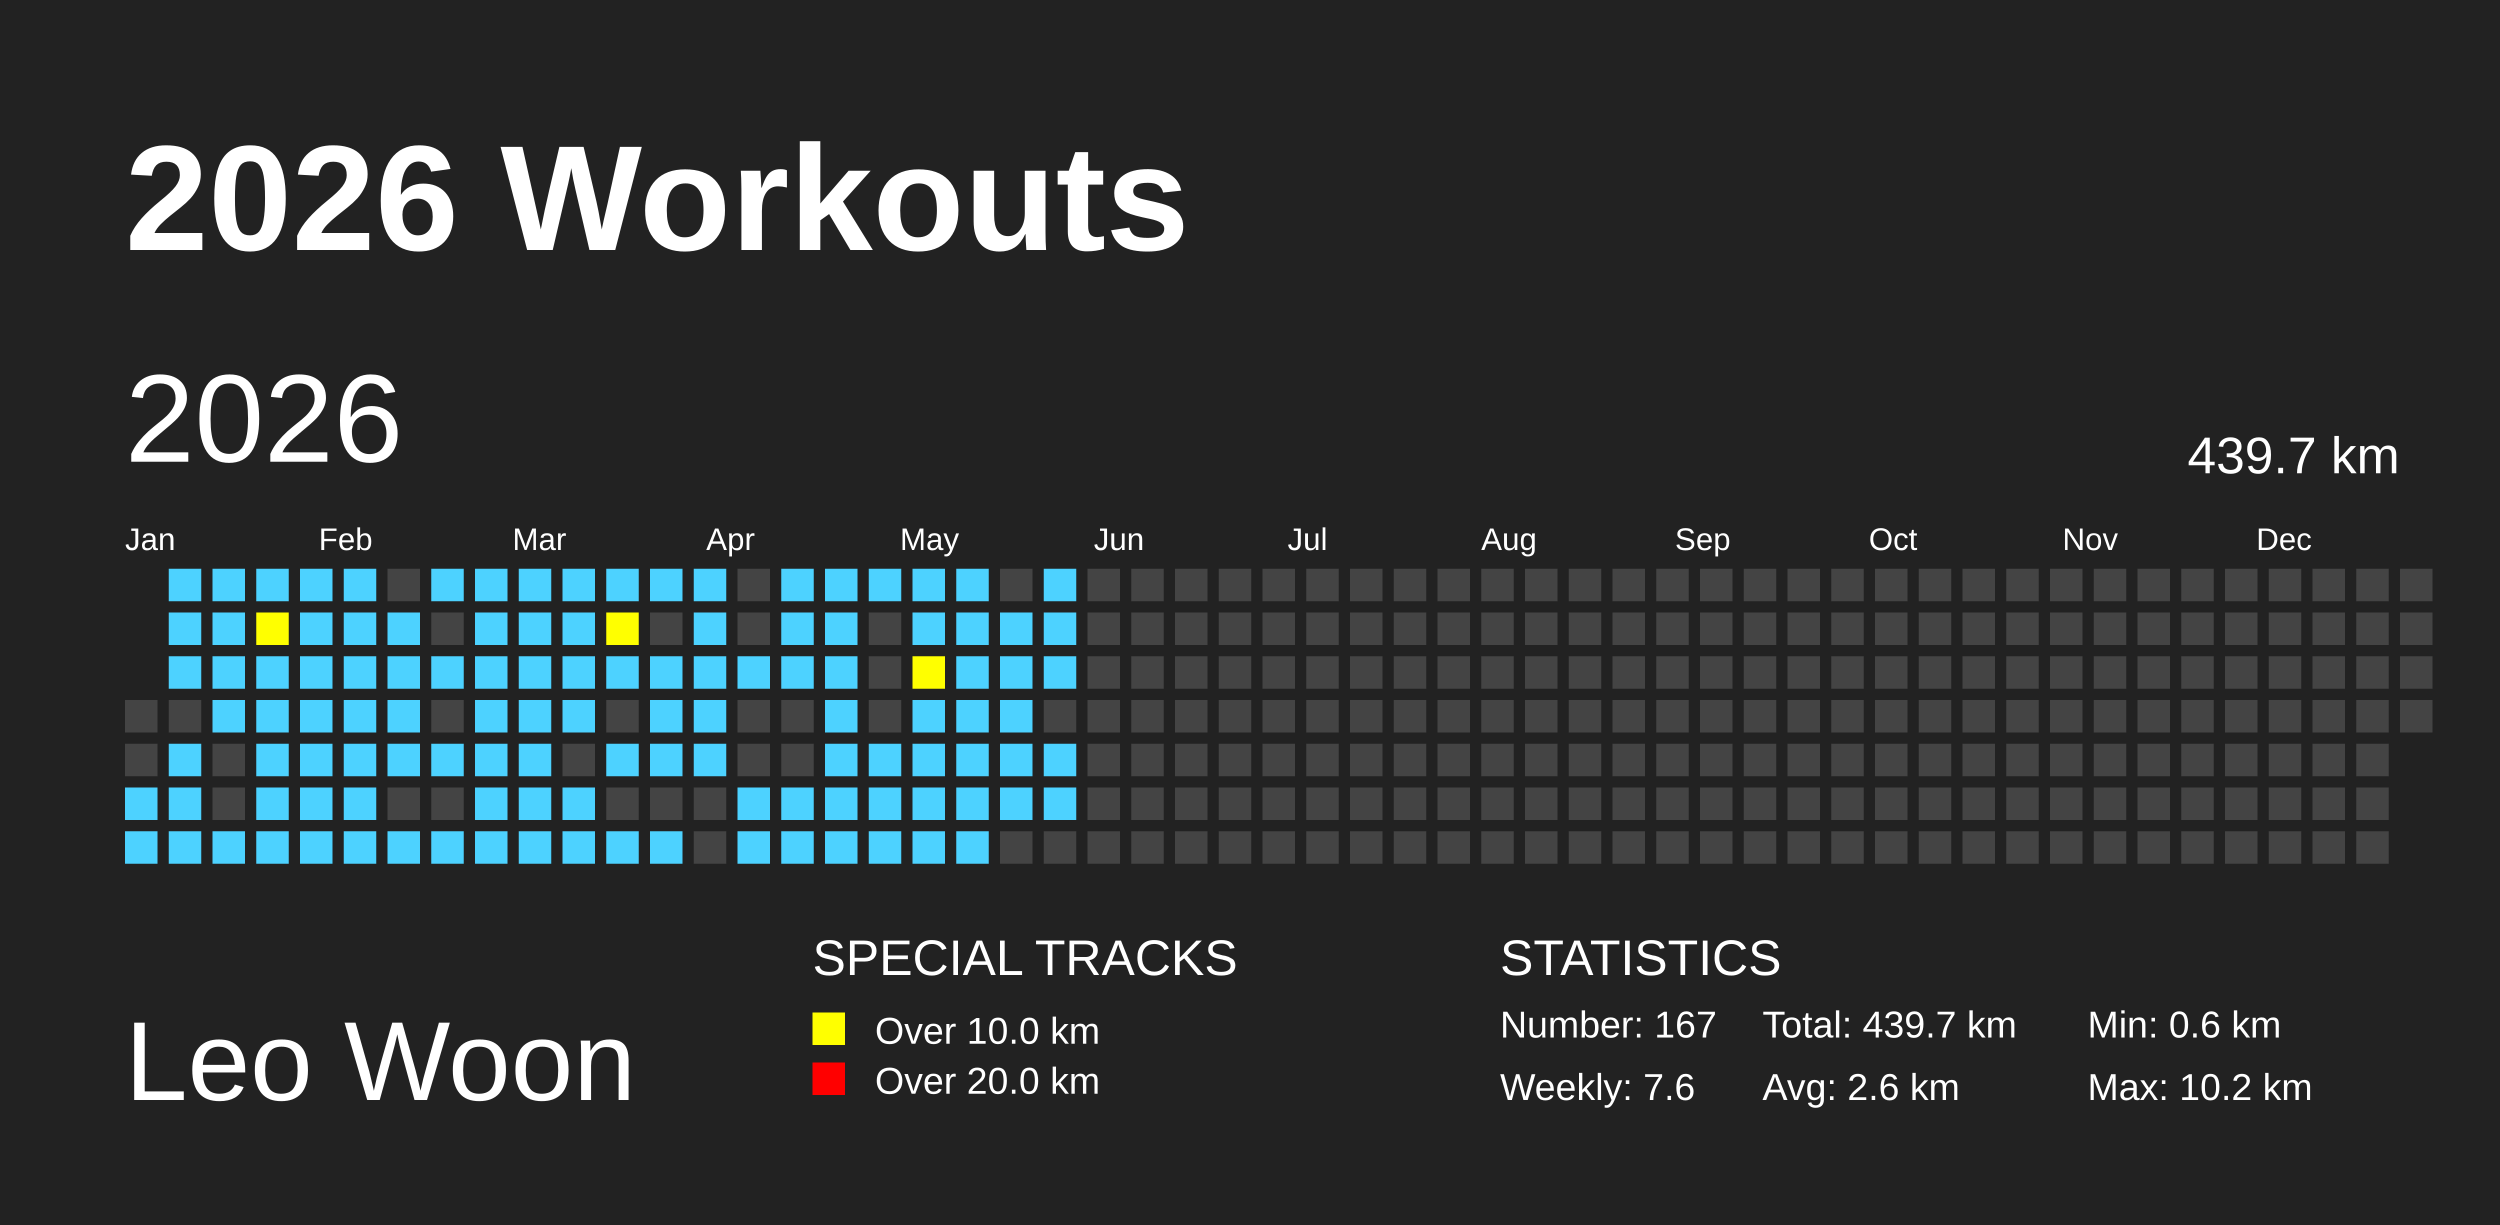
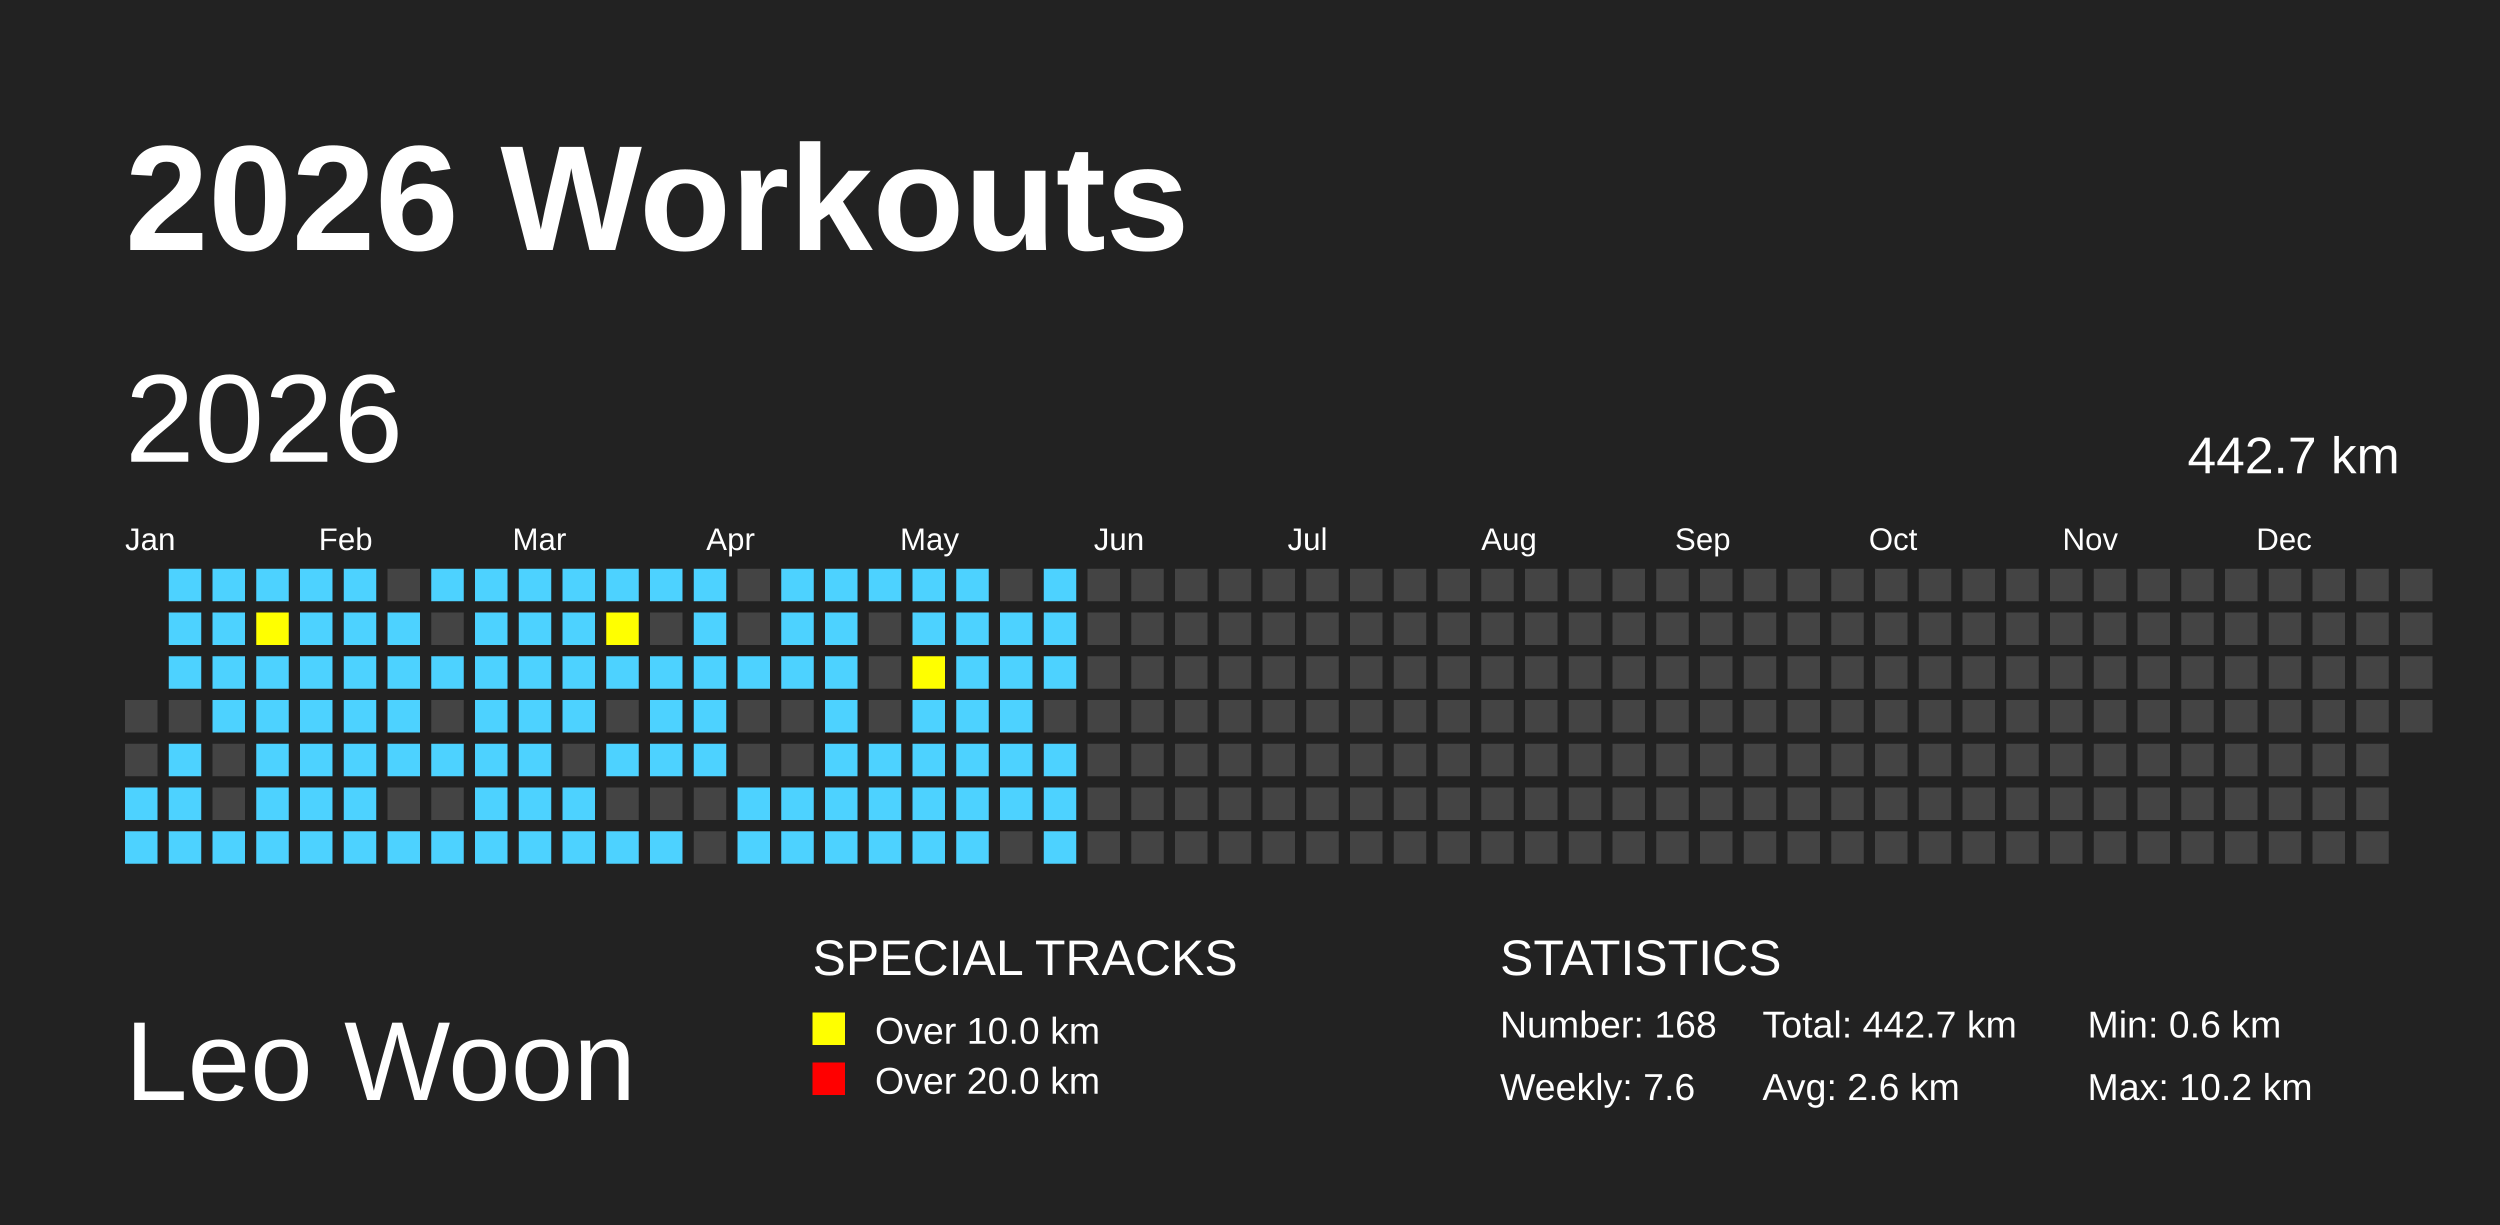
<svg xmlns="http://www.w3.org/2000/svg" baseProfile="full" height="98mm" version="1.1" viewBox="0,0,200,98" width="200mm">
  <defs>
    <pattern height="2" id="indoor-stripe" patternUnits="userSpaceOnUse" width="2">
      <line stroke="white" stroke-opacity="0.45" stroke-width="0.5" x1="0" x2="2" y1="2" y2="0" />
    </pattern>
  </defs>
  <rect fill="#222222" height="98" width="200" x="0" y="0" />
  <text fill="#FFFFFF" style="font-size:12px; font-family:Arial; font-weight:bold;" x="10" y="20">2026 Workouts</text>
  <text fill="#FFFFFF" style="font-size:9px; font-family:Arial" x="10" y="88">Leo Woon</text>
  <text fill="#FFFFFF" style="font-size:4px; font-family:Arial" x="65" y="78">SPECIAL TRACKS</text>
  <rect fill="yellow" height="2.6" width="2.6" x="65" y="81" />
  <text fill="#FFFFFF" style="font-size:3px; font-family:Arial" x="70" y="83.5">Over 10.0 km</text>
  <rect fill="red" height="2.6" width="2.6" x="65" y="85" />
  <text fill="#FFFFFF" style="font-size:3px; font-family:Arial" x="70" y="87.5">Over 20.0 km</text>
  <text fill="#FFFFFF" style="font-size:4px; font-family:Arial" x="120" y="78">STATISTICS</text>
-   <text fill="#FFFFFF" style="font-size:3px; font-family:Arial" x="120" y="83">Number: 167</text>
+   <text fill="#FFFFFF" style="font-size:3px; font-family:Arial" x="120" y="83">Number: 168</text>
  <text fill="#FFFFFF" style="font-size:3px; font-family:Arial" x="120" y="88">Weekly: 7.6</text>
-   <text fill="#FFFFFF" style="font-size:3px; font-family:Arial" x="141" y="83">Total: 439.7 km</text>
+   <text fill="#FFFFFF" style="font-size:3px; font-family:Arial" x="141" y="83">Total: 442.7 km</text>
  <text fill="#FFFFFF" style="font-size:3px; font-family:Arial" x="141" y="88">Avg: 2.6 km</text>
  <text fill="#FFFFFF" style="font-size:3px; font-family:Arial" x="167" y="83">Min: 0.6 km</text>
  <text fill="#FFFFFF" style="font-size:3px; font-family:Arial" x="167" y="88">Max: 10.2 km</text>
  <text dominant-baseline="hanging" fill="#FFFFFF" style="font-size:10.0px; font-family:Arial;" x="10" y="30">2026</text>
-   <text dominant-baseline="hanging" fill="#FFFFFF" style="font-size:4.125px; font-family:Arial;" x="175" y="35">439.7 km</text>
+   <text dominant-baseline="hanging" fill="#FFFFFF" style="font-size:4.125px; font-family:Arial;" x="175" y="35">442.7 km</text>
  <text fill="#FFFFFF" style="font-size:2.5px; font-family:Arial" x="10.0" y="44">Jan</text>
  <text fill="#FFFFFF" style="font-size:2.5px; font-family:Arial" x="25.5" y="44">Feb</text>
  <text fill="#FFFFFF" style="font-size:2.5px; font-family:Arial" x="41.0" y="44">Mar</text>
  <text fill="#FFFFFF" style="font-size:2.5px; font-family:Arial" x="56.5" y="44">Apr</text>
  <text fill="#FFFFFF" style="font-size:2.5px; font-family:Arial" x="72.0" y="44">May</text>
  <text fill="#FFFFFF" style="font-size:2.5px; font-family:Arial" x="87.5" y="44">Jun</text>
  <text fill="#FFFFFF" style="font-size:2.5px; font-family:Arial" x="103.0" y="44">Jul</text>
  <text fill="#FFFFFF" style="font-size:2.5px; font-family:Arial" x="118.5" y="44">Aug</text>
  <text fill="#FFFFFF" style="font-size:2.5px; font-family:Arial" x="134.0" y="44">Sep</text>
  <text fill="#FFFFFF" style="font-size:2.5px; font-family:Arial" x="149.5" y="44">Oct</text>
  <text fill="#FFFFFF" style="font-size:2.5px; font-family:Arial" x="165.0" y="44">Nov</text>
  <text fill="#FFFFFF" style="font-size:2.5px; font-family:Arial" x="180.5" y="44">Dec</text>
  <rect fill="#444444" height="2.6" width="2.6" x="10.0" y="56.0" />
  <rect fill="#444444" height="2.6" width="2.6" x="10.0" y="59.5" />
  <rect fill="#4DD2FF" height="2.6" width="2.6" x="10.0" y="63.0" />
  <rect fill="#4DD2FF" height="2.6" width="2.6" x="10.0" y="66.5" />
  <rect fill="#4DD2FF" height="2.6" width="2.6" x="13.5" y="45.5" />
  <rect fill="#4DD2FF" height="2.6" width="2.6" x="13.5" y="49.0" />
  <rect fill="#4DD2FF" height="2.6" width="2.6" x="13.5" y="52.5" />
  <rect fill="#444444" height="2.6" width="2.6" x="13.5" y="56.0" />
  <rect fill="#4DD2FF" height="2.6" width="2.6" x="13.5" y="59.5" />
  <rect fill="#4DD2FF" height="2.6" width="2.6" x="13.5" y="63.0" />
  <rect fill="#4DD2FF" height="2.6" width="2.6" x="13.5" y="66.5" />
  <rect fill="#4DD2FF" height="2.6" width="2.6" x="17.0" y="45.5" />
  <rect fill="#4DD2FF" height="2.6" width="2.6" x="17.0" y="49.0" />
  <rect fill="#4DD2FF" height="2.6" width="2.6" x="17.0" y="52.5" />
  <rect fill="#4DD2FF" height="2.6" width="2.6" x="17.0" y="56.0" />
  <rect fill="#444444" height="2.6" width="2.6" x="17.0" y="59.5" />
  <rect fill="#444444" height="2.6" width="2.6" x="17.0" y="63.0" />
  <rect fill="#4DD2FF" height="2.6" width="2.6" x="17.0" y="66.5" />
  <rect fill="#4DD2FF" height="2.6" width="2.6" x="20.5" y="45.5" />
  <rect fill="yellow" height="2.6" width="2.6" x="20.5" y="49.0" />
  <rect fill="#4DD2FF" height="2.6" width="2.6" x="20.5" y="52.5" />
  <rect fill="#4DD2FF" height="2.6" width="2.6" x="20.5" y="56.0" />
  <rect fill="#4DD2FF" height="2.6" width="2.6" x="20.5" y="59.5" />
  <rect fill="#4DD2FF" height="2.6" width="2.6" x="20.5" y="63.0" />
  <rect fill="#4DD2FF" height="2.6" width="2.6" x="20.5" y="66.5" />
  <rect fill="#4DD2FF" height="2.6" width="2.6" x="24.0" y="45.5" />
  <rect fill="#4DD2FF" height="2.6" width="2.6" x="24.0" y="49.0" />
  <rect fill="#4DD2FF" height="2.6" width="2.6" x="24.0" y="52.5" />
  <rect fill="#4DD2FF" height="2.6" width="2.6" x="24.0" y="56.0" />
  <rect fill="#4DD2FF" height="2.6" width="2.6" x="24.0" y="59.5" />
  <rect fill="#4DD2FF" height="2.6" width="2.6" x="24.0" y="63.0" />
  <rect fill="#4DD2FF" height="2.6" width="2.6" x="24.0" y="66.5" />
  <rect fill="#4DD2FF" height="2.6" width="2.6" x="27.5" y="45.5" />
  <rect fill="#4DD2FF" height="2.6" width="2.6" x="27.5" y="49.0" />
  <rect fill="#4DD2FF" height="2.6" width="2.6" x="27.5" y="52.5" />
  <rect fill="#4DD2FF" height="2.6" width="2.6" x="27.5" y="56.0" />
  <rect fill="#4DD2FF" height="2.6" width="2.6" x="27.5" y="59.5" />
  <rect fill="#4DD2FF" height="2.6" width="2.6" x="27.5" y="63.0" />
  <rect fill="#4DD2FF" height="2.6" width="2.6" x="27.5" y="66.5" />
  <rect fill="#444444" height="2.6" width="2.6" x="31.0" y="45.5" />
  <rect fill="#4DD2FF" height="2.6" width="2.6" x="31.0" y="49.0" />
  <rect fill="#4DD2FF" height="2.6" width="2.6" x="31.0" y="52.5" />
  <rect fill="#4DD2FF" height="2.6" width="2.6" x="31.0" y="56.0" />
  <rect fill="#4DD2FF" height="2.6" width="2.6" x="31.0" y="59.5" />
  <rect fill="#444444" height="2.6" width="2.6" x="31.0" y="63.0" />
  <rect fill="#4DD2FF" height="2.6" width="2.6" x="31.0" y="66.5" />
  <rect fill="#4DD2FF" height="2.6" width="2.6" x="34.5" y="45.5" />
  <rect fill="#444444" height="2.6" width="2.6" x="34.5" y="49.0" />
  <rect fill="#4DD2FF" height="2.6" width="2.6" x="34.5" y="52.5" />
  <rect fill="#444444" height="2.6" width="2.6" x="34.5" y="56.0" />
  <rect fill="#4DD2FF" height="2.6" width="2.6" x="34.5" y="59.5" />
  <rect fill="#444444" height="2.6" width="2.6" x="34.5" y="63.0" />
  <rect fill="#4DD2FF" height="2.6" width="2.6" x="34.5" y="66.5" />
  <rect fill="#4DD2FF" height="2.6" width="2.6" x="38.0" y="45.5" />
  <rect fill="#4DD2FF" height="2.6" width="2.6" x="38.0" y="49.0" />
  <rect fill="#4DD2FF" height="2.6" width="2.6" x="38.0" y="52.5" />
  <rect fill="#4DD2FF" height="2.6" width="2.6" x="38.0" y="56.0" />
  <rect fill="#4DD2FF" height="2.6" width="2.6" x="38.0" y="59.5" />
  <rect fill="#4DD2FF" height="2.6" width="2.6" x="38.0" y="63.0" />
  <rect fill="#4DD2FF" height="2.6" width="2.6" x="38.0" y="66.5" />
  <rect fill="#4DD2FF" height="2.6" width="2.6" x="41.5" y="45.5" />
  <rect fill="#4DD2FF" height="2.6" width="2.6" x="41.5" y="49.0" />
  <rect fill="#4DD2FF" height="2.6" width="2.6" x="41.5" y="52.5" />
  <rect fill="#4DD2FF" height="2.6" width="2.6" x="41.5" y="56.0" />
  <rect fill="#4DD2FF" height="2.6" width="2.6" x="41.5" y="59.5" />
  <rect fill="#4DD2FF" height="2.6" width="2.6" x="41.5" y="63.0" />
  <rect fill="#4DD2FF" height="2.6" width="2.6" x="41.5" y="66.5" />
  <rect fill="#4DD2FF" height="2.6" width="2.6" x="45.0" y="45.5" />
  <rect fill="#4DD2FF" height="2.6" width="2.6" x="45.0" y="49.0" />
  <rect fill="#4DD2FF" height="2.6" width="2.6" x="45.0" y="52.5" />
  <rect fill="#4DD2FF" height="2.6" width="2.6" x="45.0" y="56.0" />
  <rect fill="#444444" height="2.6" width="2.6" x="45.0" y="59.5" />
  <rect fill="#4DD2FF" height="2.6" width="2.6" x="45.0" y="63.0" />
  <rect fill="#4DD2FF" height="2.6" width="2.6" x="45.0" y="66.5" />
  <rect fill="#4DD2FF" height="2.6" width="2.6" x="48.5" y="45.5" />
  <rect fill="yellow" height="2.6" width="2.6" x="48.5" y="49.0" />
  <rect fill="#4DD2FF" height="2.6" width="2.6" x="48.5" y="52.5" />
  <rect fill="#444444" height="2.6" width="2.6" x="48.5" y="56.0" />
  <rect fill="#4DD2FF" height="2.6" width="2.6" x="48.5" y="59.5" />
  <rect fill="#444444" height="2.6" width="2.6" x="48.5" y="63.0" />
  <rect fill="#4DD2FF" height="2.6" width="2.6" x="48.5" y="66.5" />
  <rect fill="#4DD2FF" height="2.6" width="2.6" x="52.0" y="45.5" />
  <rect fill="#444444" height="2.6" width="2.6" x="52.0" y="49.0" />
  <rect fill="#4DD2FF" height="2.6" width="2.6" x="52.0" y="52.5" />
  <rect fill="#4DD2FF" height="2.6" width="2.6" x="52.0" y="56.0" />
  <rect fill="#4DD2FF" height="2.6" width="2.6" x="52.0" y="59.5" />
  <rect fill="#444444" height="2.6" width="2.6" x="52.0" y="63.0" />
  <rect fill="#4DD2FF" height="2.6" width="2.6" x="52.0" y="66.5" />
  <rect fill="#4DD2FF" height="2.6" width="2.6" x="55.5" y="45.5" />
  <rect fill="#4DD2FF" height="2.6" width="2.6" x="55.5" y="49.0" />
  <rect fill="#4DD2FF" height="2.6" width="2.6" x="55.5" y="52.5" />
  <rect fill="#4DD2FF" height="2.6" width="2.6" x="55.5" y="56.0" />
  <rect fill="#4DD2FF" height="2.6" width="2.6" x="55.5" y="59.5" />
  <rect fill="#444444" height="2.6" width="2.6" x="55.5" y="63.0" />
  <rect fill="#444444" height="2.6" width="2.6" x="55.5" y="66.5" />
  <rect fill="#444444" height="2.6" width="2.6" x="59.0" y="45.5" />
  <rect fill="#444444" height="2.6" width="2.6" x="59.0" y="49.0" />
  <rect fill="#4DD2FF" height="2.6" width="2.6" x="59.0" y="52.5" />
  <rect fill="#444444" height="2.6" width="2.6" x="59.0" y="56.0" />
  <rect fill="#444444" height="2.6" width="2.6" x="59.0" y="59.5" />
  <rect fill="#4DD2FF" height="2.6" width="2.6" x="59.0" y="63.0" />
  <rect fill="#4DD2FF" height="2.6" width="2.6" x="59.0" y="66.5" />
  <rect fill="#4DD2FF" height="2.6" width="2.6" x="62.5" y="45.5" />
  <rect fill="#4DD2FF" height="2.6" width="2.6" x="62.5" y="49.0" />
  <rect fill="#4DD2FF" height="2.6" width="2.6" x="62.5" y="52.5" />
  <rect fill="#444444" height="2.6" width="2.6" x="62.5" y="56.0" />
  <rect fill="#444444" height="2.6" width="2.6" x="62.5" y="59.5" />
  <rect fill="#4DD2FF" height="2.6" width="2.6" x="62.5" y="63.0" />
  <rect fill="#4DD2FF" height="2.6" width="2.6" x="62.5" y="66.5" />
  <rect fill="#4DD2FF" height="2.6" width="2.6" x="66.0" y="45.5" />
  <rect fill="#4DD2FF" height="2.6" width="2.6" x="66.0" y="49.0" />
  <rect fill="#4DD2FF" height="2.6" width="2.6" x="66.0" y="52.5" />
  <rect fill="#4DD2FF" height="2.6" width="2.6" x="66.0" y="56.0" />
  <rect fill="#4DD2FF" height="2.6" width="2.6" x="66.0" y="59.5" />
  <rect fill="#4DD2FF" height="2.6" width="2.6" x="66.0" y="63.0" />
  <rect fill="#4DD2FF" height="2.6" width="2.6" x="66.0" y="66.5" />
  <rect fill="#4DD2FF" height="2.6" width="2.6" x="69.5" y="45.5" />
  <rect fill="#444444" height="2.6" width="2.6" x="69.5" y="49.0" />
  <rect fill="#444444" height="2.6" width="2.6" x="69.5" y="52.5" />
  <rect fill="#444444" height="2.6" width="2.6" x="69.5" y="56.0" />
  <rect fill="#4DD2FF" height="2.6" width="2.6" x="69.5" y="59.5" />
  <rect fill="#4DD2FF" height="2.6" width="2.6" x="69.5" y="63.0" />
  <rect fill="#4DD2FF" height="2.6" width="2.6" x="69.5" y="66.5" />
  <rect fill="#4DD2FF" height="2.6" width="2.6" x="73.0" y="45.5" />
  <rect fill="#4DD2FF" height="2.6" width="2.6" x="73.0" y="49.0" />
  <rect fill="yellow" height="2.6" width="2.6" x="73.0" y="52.5" />
  <rect fill="#4DD2FF" height="2.6" width="2.6" x="73.0" y="56.0" />
  <rect fill="#4DD2FF" height="2.6" width="2.6" x="73.0" y="59.5" />
  <rect fill="#4DD2FF" height="2.6" width="2.6" x="73.0" y="63.0" />
  <rect fill="#4DD2FF" height="2.6" width="2.6" x="73.0" y="66.5" />
  <rect fill="#4DD2FF" height="2.6" width="2.6" x="76.5" y="45.5" />
  <rect fill="#4DD2FF" height="2.6" width="2.6" x="76.5" y="49.0" />
  <rect fill="#4DD2FF" height="2.6" width="2.6" x="76.5" y="52.5" />
  <rect fill="#4DD2FF" height="2.6" width="2.6" x="76.5" y="56.0" />
  <rect fill="#4DD2FF" height="2.6" width="2.6" x="76.5" y="59.5" />
  <rect fill="#4DD2FF" height="2.6" width="2.6" x="76.5" y="63.0" />
  <rect fill="#4DD2FF" height="2.6" width="2.6" x="76.5" y="66.5" />
  <rect fill="#444444" height="2.6" width="2.6" x="80.0" y="45.5" />
  <rect fill="#4DD2FF" height="2.6" width="2.6" x="80.0" y="49.0" />
  <rect fill="#4DD2FF" height="2.6" width="2.6" x="80.0" y="52.5" />
  <rect fill="#4DD2FF" height="2.6" width="2.6" x="80.0" y="56.0" />
  <rect fill="#4DD2FF" height="2.6" width="2.6" x="80.0" y="59.5" />
  <rect fill="#4DD2FF" height="2.6" width="2.6" x="80.0" y="63.0" />
  <rect fill="#444444" height="2.6" width="2.6" x="80.0" y="66.5" />
  <rect fill="#4DD2FF" height="2.6" width="2.6" x="83.5" y="45.5" />
  <rect fill="#4DD2FF" height="2.6" width="2.6" x="83.5" y="49.0" />
  <rect fill="#4DD2FF" height="2.6" width="2.6" x="83.5" y="52.5" />
  <rect fill="#444444" height="2.6" width="2.6" x="83.5" y="56.0" />
  <rect fill="#4DD2FF" height="2.6" width="2.6" x="83.5" y="59.5" />
  <rect fill="#4DD2FF" height="2.6" width="2.6" x="83.5" y="63.0" />
-   <rect fill="#444444" height="2.6" width="2.6" x="83.5" y="66.5" />
+   <rect fill="#4DD2FF" height="2.6" width="2.6" x="83.5" y="66.5" />
  <rect fill="#444444" height="2.6" width="2.6" x="87.0" y="45.5" />
  <rect fill="#444444" height="2.6" width="2.6" x="87.0" y="49.0" />
  <rect fill="#444444" height="2.6" width="2.6" x="87.0" y="52.5" />
  <rect fill="#444444" height="2.6" width="2.6" x="87.0" y="56.0" />
  <rect fill="#444444" height="2.6" width="2.6" x="87.0" y="59.5" />
  <rect fill="#444444" height="2.6" width="2.6" x="87.0" y="63.0" />
  <rect fill="#444444" height="2.6" width="2.6" x="87.0" y="66.5" />
  <rect fill="#444444" height="2.6" width="2.6" x="90.5" y="45.5" />
  <rect fill="#444444" height="2.6" width="2.6" x="90.5" y="49.0" />
  <rect fill="#444444" height="2.6" width="2.6" x="90.5" y="52.5" />
  <rect fill="#444444" height="2.6" width="2.6" x="90.5" y="56.0" />
  <rect fill="#444444" height="2.6" width="2.6" x="90.5" y="59.5" />
  <rect fill="#444444" height="2.6" width="2.6" x="90.5" y="63.0" />
  <rect fill="#444444" height="2.6" width="2.6" x="90.5" y="66.5" />
  <rect fill="#444444" height="2.6" width="2.6" x="94.0" y="45.5" />
  <rect fill="#444444" height="2.6" width="2.6" x="94.0" y="49.0" />
  <rect fill="#444444" height="2.6" width="2.6" x="94.0" y="52.5" />
  <rect fill="#444444" height="2.6" width="2.6" x="94.0" y="56.0" />
  <rect fill="#444444" height="2.6" width="2.6" x="94.0" y="59.5" />
  <rect fill="#444444" height="2.6" width="2.6" x="94.0" y="63.0" />
  <rect fill="#444444" height="2.6" width="2.6" x="94.0" y="66.5" />
  <rect fill="#444444" height="2.6" width="2.6" x="97.5" y="45.5" />
  <rect fill="#444444" height="2.6" width="2.6" x="97.5" y="49.0" />
  <rect fill="#444444" height="2.6" width="2.6" x="97.5" y="52.5" />
  <rect fill="#444444" height="2.6" width="2.6" x="97.5" y="56.0" />
  <rect fill="#444444" height="2.6" width="2.6" x="97.5" y="59.5" />
  <rect fill="#444444" height="2.6" width="2.6" x="97.5" y="63.0" />
  <rect fill="#444444" height="2.6" width="2.6" x="97.5" y="66.5" />
  <rect fill="#444444" height="2.6" width="2.6" x="101.0" y="45.5" />
  <rect fill="#444444" height="2.6" width="2.6" x="101.0" y="49.0" />
  <rect fill="#444444" height="2.6" width="2.6" x="101.0" y="52.5" />
  <rect fill="#444444" height="2.6" width="2.6" x="101.0" y="56.0" />
  <rect fill="#444444" height="2.6" width="2.6" x="101.0" y="59.5" />
  <rect fill="#444444" height="2.6" width="2.6" x="101.0" y="63.0" />
  <rect fill="#444444" height="2.6" width="2.6" x="101.0" y="66.5" />
  <rect fill="#444444" height="2.6" width="2.6" x="104.5" y="45.5" />
  <rect fill="#444444" height="2.6" width="2.6" x="104.5" y="49.0" />
  <rect fill="#444444" height="2.6" width="2.6" x="104.5" y="52.5" />
  <rect fill="#444444" height="2.6" width="2.6" x="104.5" y="56.0" />
  <rect fill="#444444" height="2.6" width="2.6" x="104.5" y="59.5" />
  <rect fill="#444444" height="2.6" width="2.6" x="104.5" y="63.0" />
  <rect fill="#444444" height="2.6" width="2.6" x="104.5" y="66.5" />
  <rect fill="#444444" height="2.6" width="2.6" x="108.0" y="45.5" />
  <rect fill="#444444" height="2.6" width="2.6" x="108.0" y="49.0" />
  <rect fill="#444444" height="2.6" width="2.6" x="108.0" y="52.5" />
  <rect fill="#444444" height="2.6" width="2.6" x="108.0" y="56.0" />
  <rect fill="#444444" height="2.6" width="2.6" x="108.0" y="59.5" />
  <rect fill="#444444" height="2.6" width="2.6" x="108.0" y="63.0" />
  <rect fill="#444444" height="2.6" width="2.6" x="108.0" y="66.5" />
  <rect fill="#444444" height="2.6" width="2.6" x="111.5" y="45.5" />
  <rect fill="#444444" height="2.6" width="2.6" x="111.5" y="49.0" />
  <rect fill="#444444" height="2.6" width="2.6" x="111.5" y="52.5" />
  <rect fill="#444444" height="2.6" width="2.6" x="111.5" y="56.0" />
  <rect fill="#444444" height="2.6" width="2.6" x="111.5" y="59.5" />
  <rect fill="#444444" height="2.6" width="2.6" x="111.5" y="63.0" />
  <rect fill="#444444" height="2.6" width="2.6" x="111.5" y="66.5" />
  <rect fill="#444444" height="2.6" width="2.6" x="115.0" y="45.5" />
  <rect fill="#444444" height="2.6" width="2.6" x="115.0" y="49.0" />
  <rect fill="#444444" height="2.6" width="2.6" x="115.0" y="52.5" />
  <rect fill="#444444" height="2.6" width="2.6" x="115.0" y="56.0" />
  <rect fill="#444444" height="2.6" width="2.6" x="115.0" y="59.5" />
  <rect fill="#444444" height="2.6" width="2.6" x="115.0" y="63.0" />
  <rect fill="#444444" height="2.6" width="2.6" x="115.0" y="66.5" />
  <rect fill="#444444" height="2.6" width="2.6" x="118.5" y="45.5" />
  <rect fill="#444444" height="2.6" width="2.6" x="118.5" y="49.0" />
  <rect fill="#444444" height="2.6" width="2.6" x="118.5" y="52.5" />
  <rect fill="#444444" height="2.6" width="2.6" x="118.5" y="56.0" />
  <rect fill="#444444" height="2.6" width="2.6" x="118.5" y="59.5" />
  <rect fill="#444444" height="2.6" width="2.6" x="118.5" y="63.0" />
  <rect fill="#444444" height="2.6" width="2.6" x="118.5" y="66.5" />
  <rect fill="#444444" height="2.6" width="2.6" x="122.0" y="45.5" />
  <rect fill="#444444" height="2.6" width="2.6" x="122.0" y="49.0" />
  <rect fill="#444444" height="2.6" width="2.6" x="122.0" y="52.5" />
  <rect fill="#444444" height="2.6" width="2.6" x="122.0" y="56.0" />
  <rect fill="#444444" height="2.6" width="2.6" x="122.0" y="59.5" />
  <rect fill="#444444" height="2.6" width="2.6" x="122.0" y="63.0" />
  <rect fill="#444444" height="2.6" width="2.6" x="122.0" y="66.5" />
  <rect fill="#444444" height="2.6" width="2.6" x="125.5" y="45.5" />
  <rect fill="#444444" height="2.6" width="2.6" x="125.5" y="49.0" />
  <rect fill="#444444" height="2.6" width="2.6" x="125.5" y="52.5" />
  <rect fill="#444444" height="2.6" width="2.6" x="125.5" y="56.0" />
  <rect fill="#444444" height="2.6" width="2.6" x="125.5" y="59.5" />
  <rect fill="#444444" height="2.6" width="2.6" x="125.5" y="63.0" />
  <rect fill="#444444" height="2.6" width="2.6" x="125.5" y="66.5" />
  <rect fill="#444444" height="2.6" width="2.6" x="129.0" y="45.5" />
  <rect fill="#444444" height="2.6" width="2.6" x="129.0" y="49.0" />
  <rect fill="#444444" height="2.6" width="2.6" x="129.0" y="52.5" />
  <rect fill="#444444" height="2.6" width="2.6" x="129.0" y="56.0" />
  <rect fill="#444444" height="2.6" width="2.6" x="129.0" y="59.5" />
  <rect fill="#444444" height="2.6" width="2.6" x="129.0" y="63.0" />
  <rect fill="#444444" height="2.6" width="2.6" x="129.0" y="66.5" />
  <rect fill="#444444" height="2.6" width="2.6" x="132.5" y="45.5" />
  <rect fill="#444444" height="2.6" width="2.6" x="132.5" y="49.0" />
  <rect fill="#444444" height="2.6" width="2.6" x="132.5" y="52.5" />
  <rect fill="#444444" height="2.6" width="2.6" x="132.5" y="56.0" />
  <rect fill="#444444" height="2.6" width="2.6" x="132.5" y="59.5" />
  <rect fill="#444444" height="2.6" width="2.6" x="132.5" y="63.0" />
  <rect fill="#444444" height="2.6" width="2.6" x="132.5" y="66.5" />
  <rect fill="#444444" height="2.6" width="2.6" x="136.0" y="45.5" />
  <rect fill="#444444" height="2.6" width="2.6" x="136.0" y="49.0" />
  <rect fill="#444444" height="2.6" width="2.6" x="136.0" y="52.5" />
  <rect fill="#444444" height="2.6" width="2.6" x="136.0" y="56.0" />
  <rect fill="#444444" height="2.6" width="2.6" x="136.0" y="59.5" />
  <rect fill="#444444" height="2.6" width="2.6" x="136.0" y="63.0" />
  <rect fill="#444444" height="2.6" width="2.6" x="136.0" y="66.5" />
  <rect fill="#444444" height="2.6" width="2.6" x="139.5" y="45.5" />
  <rect fill="#444444" height="2.6" width="2.6" x="139.5" y="49.0" />
  <rect fill="#444444" height="2.6" width="2.6" x="139.5" y="52.5" />
  <rect fill="#444444" height="2.6" width="2.6" x="139.5" y="56.0" />
  <rect fill="#444444" height="2.6" width="2.6" x="139.5" y="59.5" />
  <rect fill="#444444" height="2.6" width="2.6" x="139.5" y="63.0" />
  <rect fill="#444444" height="2.6" width="2.6" x="139.5" y="66.5" />
  <rect fill="#444444" height="2.6" width="2.6" x="143.0" y="45.5" />
  <rect fill="#444444" height="2.6" width="2.6" x="143.0" y="49.0" />
  <rect fill="#444444" height="2.6" width="2.6" x="143.0" y="52.5" />
  <rect fill="#444444" height="2.6" width="2.6" x="143.0" y="56.0" />
  <rect fill="#444444" height="2.6" width="2.6" x="143.0" y="59.5" />
  <rect fill="#444444" height="2.6" width="2.6" x="143.0" y="63.0" />
  <rect fill="#444444" height="2.6" width="2.6" x="143.0" y="66.5" />
  <rect fill="#444444" height="2.6" width="2.6" x="146.5" y="45.5" />
  <rect fill="#444444" height="2.6" width="2.6" x="146.5" y="49.0" />
  <rect fill="#444444" height="2.6" width="2.6" x="146.5" y="52.5" />
  <rect fill="#444444" height="2.6" width="2.6" x="146.5" y="56.0" />
  <rect fill="#444444" height="2.6" width="2.6" x="146.5" y="59.5" />
  <rect fill="#444444" height="2.6" width="2.6" x="146.5" y="63.0" />
  <rect fill="#444444" height="2.6" width="2.6" x="146.5" y="66.5" />
  <rect fill="#444444" height="2.6" width="2.6" x="150.0" y="45.5" />
  <rect fill="#444444" height="2.6" width="2.6" x="150.0" y="49.0" />
  <rect fill="#444444" height="2.6" width="2.6" x="150.0" y="52.5" />
  <rect fill="#444444" height="2.6" width="2.6" x="150.0" y="56.0" />
  <rect fill="#444444" height="2.6" width="2.6" x="150.0" y="59.5" />
  <rect fill="#444444" height="2.6" width="2.6" x="150.0" y="63.0" />
  <rect fill="#444444" height="2.6" width="2.6" x="150.0" y="66.5" />
  <rect fill="#444444" height="2.6" width="2.6" x="153.5" y="45.5" />
  <rect fill="#444444" height="2.6" width="2.6" x="153.5" y="49.0" />
  <rect fill="#444444" height="2.6" width="2.6" x="153.5" y="52.5" />
  <rect fill="#444444" height="2.6" width="2.6" x="153.5" y="56.0" />
  <rect fill="#444444" height="2.6" width="2.6" x="153.5" y="59.5" />
  <rect fill="#444444" height="2.6" width="2.6" x="153.5" y="63.0" />
  <rect fill="#444444" height="2.6" width="2.6" x="153.5" y="66.5" />
  <rect fill="#444444" height="2.6" width="2.6" x="157.0" y="45.5" />
  <rect fill="#444444" height="2.6" width="2.6" x="157.0" y="49.0" />
  <rect fill="#444444" height="2.6" width="2.6" x="157.0" y="52.5" />
  <rect fill="#444444" height="2.6" width="2.6" x="157.0" y="56.0" />
  <rect fill="#444444" height="2.6" width="2.6" x="157.0" y="59.5" />
  <rect fill="#444444" height="2.6" width="2.6" x="157.0" y="63.0" />
  <rect fill="#444444" height="2.6" width="2.6" x="157.0" y="66.5" />
  <rect fill="#444444" height="2.6" width="2.6" x="160.5" y="45.5" />
  <rect fill="#444444" height="2.6" width="2.6" x="160.5" y="49.0" />
  <rect fill="#444444" height="2.6" width="2.6" x="160.5" y="52.5" />
  <rect fill="#444444" height="2.6" width="2.6" x="160.5" y="56.0" />
  <rect fill="#444444" height="2.6" width="2.6" x="160.5" y="59.5" />
  <rect fill="#444444" height="2.6" width="2.6" x="160.5" y="63.0" />
  <rect fill="#444444" height="2.6" width="2.6" x="160.5" y="66.5" />
  <rect fill="#444444" height="2.6" width="2.6" x="164.0" y="45.5" />
  <rect fill="#444444" height="2.6" width="2.6" x="164.0" y="49.0" />
  <rect fill="#444444" height="2.6" width="2.6" x="164.0" y="52.5" />
  <rect fill="#444444" height="2.6" width="2.6" x="164.0" y="56.0" />
  <rect fill="#444444" height="2.6" width="2.6" x="164.0" y="59.5" />
  <rect fill="#444444" height="2.6" width="2.6" x="164.0" y="63.0" />
  <rect fill="#444444" height="2.6" width="2.6" x="164.0" y="66.5" />
  <rect fill="#444444" height="2.6" width="2.6" x="167.5" y="45.5" />
  <rect fill="#444444" height="2.6" width="2.6" x="167.5" y="49.0" />
  <rect fill="#444444" height="2.6" width="2.6" x="167.5" y="52.5" />
  <rect fill="#444444" height="2.6" width="2.6" x="167.5" y="56.0" />
  <rect fill="#444444" height="2.6" width="2.6" x="167.5" y="59.5" />
  <rect fill="#444444" height="2.6" width="2.6" x="167.5" y="63.0" />
  <rect fill="#444444" height="2.6" width="2.6" x="167.5" y="66.5" />
  <rect fill="#444444" height="2.6" width="2.6" x="171.0" y="45.5" />
  <rect fill="#444444" height="2.6" width="2.6" x="171.0" y="49.0" />
  <rect fill="#444444" height="2.6" width="2.6" x="171.0" y="52.5" />
  <rect fill="#444444" height="2.6" width="2.6" x="171.0" y="56.0" />
  <rect fill="#444444" height="2.6" width="2.6" x="171.0" y="59.5" />
  <rect fill="#444444" height="2.6" width="2.6" x="171.0" y="63.0" />
  <rect fill="#444444" height="2.6" width="2.6" x="171.0" y="66.5" />
  <rect fill="#444444" height="2.6" width="2.6" x="174.5" y="45.5" />
  <rect fill="#444444" height="2.6" width="2.6" x="174.5" y="49.0" />
  <rect fill="#444444" height="2.6" width="2.6" x="174.5" y="52.5" />
  <rect fill="#444444" height="2.6" width="2.6" x="174.5" y="56.0" />
  <rect fill="#444444" height="2.6" width="2.6" x="174.5" y="59.5" />
  <rect fill="#444444" height="2.6" width="2.6" x="174.5" y="63.0" />
  <rect fill="#444444" height="2.6" width="2.6" x="174.5" y="66.5" />
  <rect fill="#444444" height="2.6" width="2.6" x="178.0" y="45.5" />
  <rect fill="#444444" height="2.6" width="2.6" x="178.0" y="49.0" />
  <rect fill="#444444" height="2.6" width="2.6" x="178.0" y="52.5" />
  <rect fill="#444444" height="2.6" width="2.6" x="178.0" y="56.0" />
  <rect fill="#444444" height="2.6" width="2.6" x="178.0" y="59.5" />
  <rect fill="#444444" height="2.6" width="2.6" x="178.0" y="63.0" />
  <rect fill="#444444" height="2.6" width="2.6" x="178.0" y="66.5" />
  <rect fill="#444444" height="2.6" width="2.6" x="181.5" y="45.5" />
  <rect fill="#444444" height="2.6" width="2.6" x="181.5" y="49.0" />
  <rect fill="#444444" height="2.6" width="2.6" x="181.5" y="52.5" />
  <rect fill="#444444" height="2.6" width="2.6" x="181.5" y="56.0" />
  <rect fill="#444444" height="2.6" width="2.6" x="181.5" y="59.5" />
  <rect fill="#444444" height="2.6" width="2.6" x="181.5" y="63.0" />
  <rect fill="#444444" height="2.6" width="2.6" x="181.5" y="66.5" />
  <rect fill="#444444" height="2.6" width="2.6" x="185.0" y="45.5" />
  <rect fill="#444444" height="2.6" width="2.6" x="185.0" y="49.0" />
  <rect fill="#444444" height="2.6" width="2.6" x="185.0" y="52.5" />
  <rect fill="#444444" height="2.6" width="2.6" x="185.0" y="56.0" />
  <rect fill="#444444" height="2.6" width="2.6" x="185.0" y="59.5" />
  <rect fill="#444444" height="2.6" width="2.6" x="185.0" y="63.0" />
  <rect fill="#444444" height="2.6" width="2.6" x="185.0" y="66.5" />
  <rect fill="#444444" height="2.6" width="2.6" x="188.5" y="45.5" />
  <rect fill="#444444" height="2.6" width="2.6" x="188.5" y="49.0" />
  <rect fill="#444444" height="2.6" width="2.6" x="188.5" y="52.5" />
  <rect fill="#444444" height="2.6" width="2.6" x="188.5" y="56.0" />
  <rect fill="#444444" height="2.6" width="2.6" x="188.5" y="59.5" />
  <rect fill="#444444" height="2.6" width="2.6" x="188.5" y="63.0" />
  <rect fill="#444444" height="2.6" width="2.6" x="188.5" y="66.5" />
  <rect fill="#444444" height="2.6" width="2.6" x="192.0" y="45.5" />
  <rect fill="#444444" height="2.6" width="2.6" x="192.0" y="49.0" />
  <rect fill="#444444" height="2.6" width="2.6" x="192.0" y="52.5" />
  <rect fill="#444444" height="2.6" width="2.6" x="192.0" y="56.0" />
</svg>
